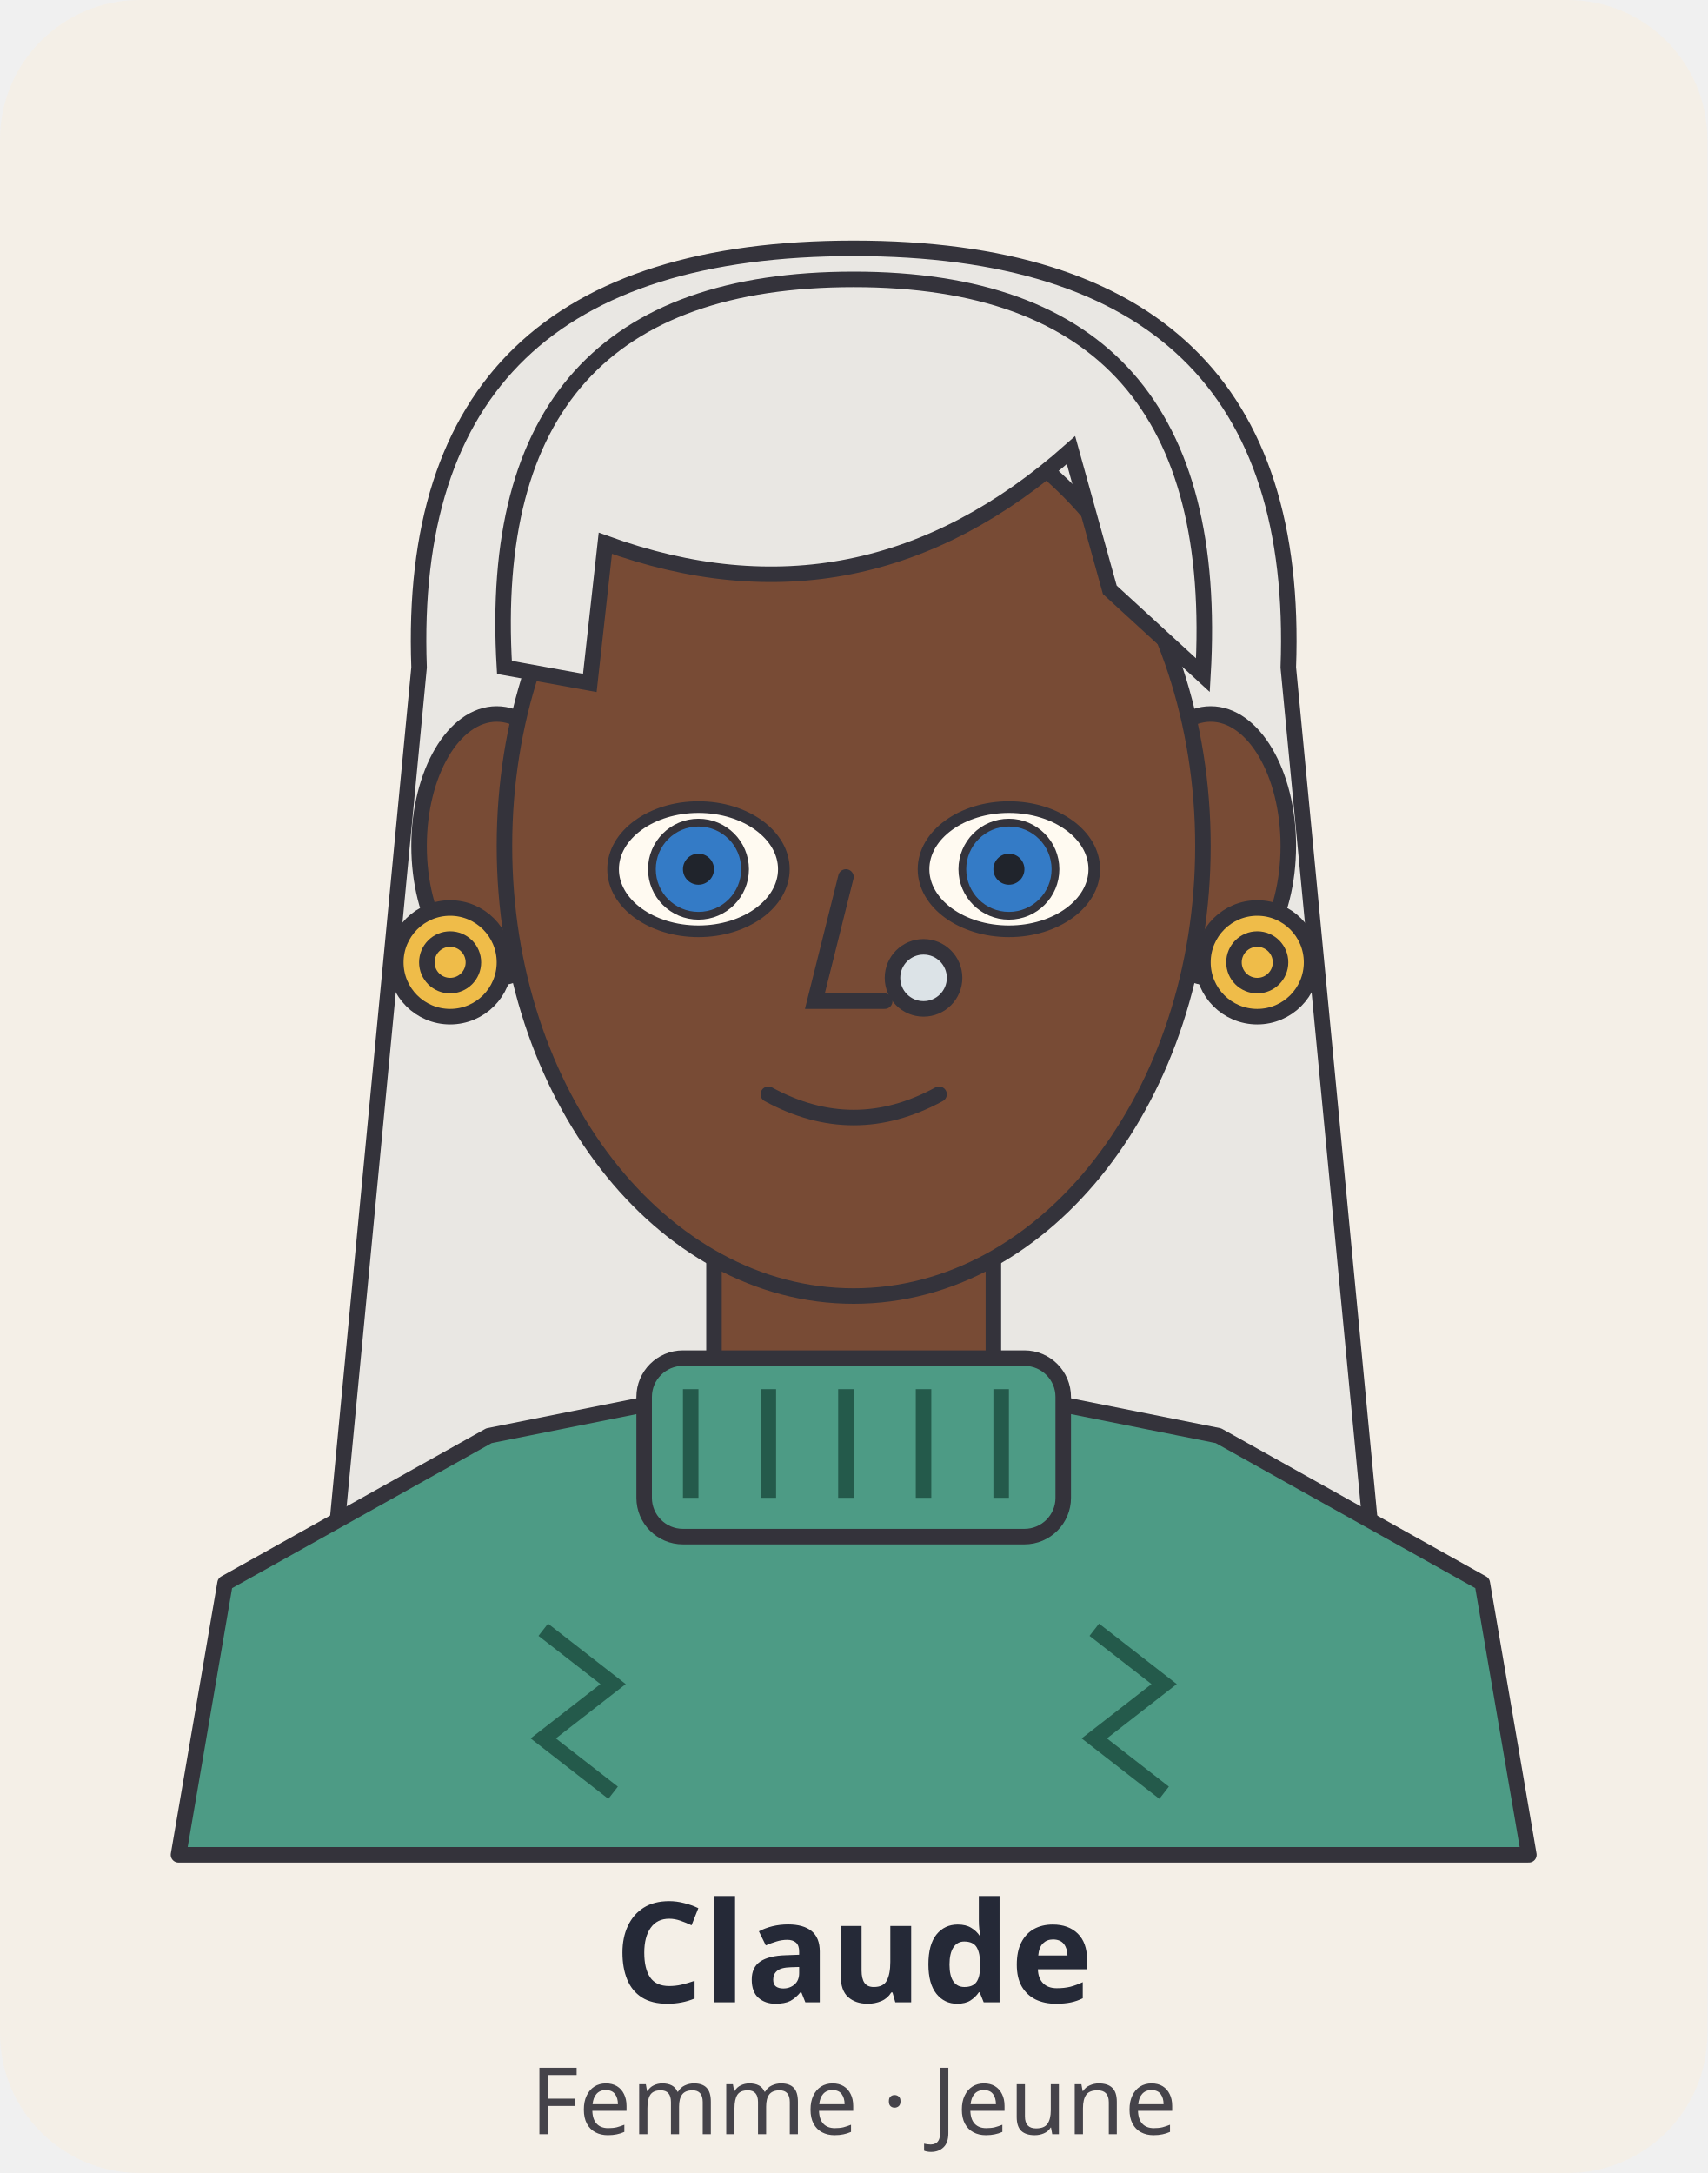
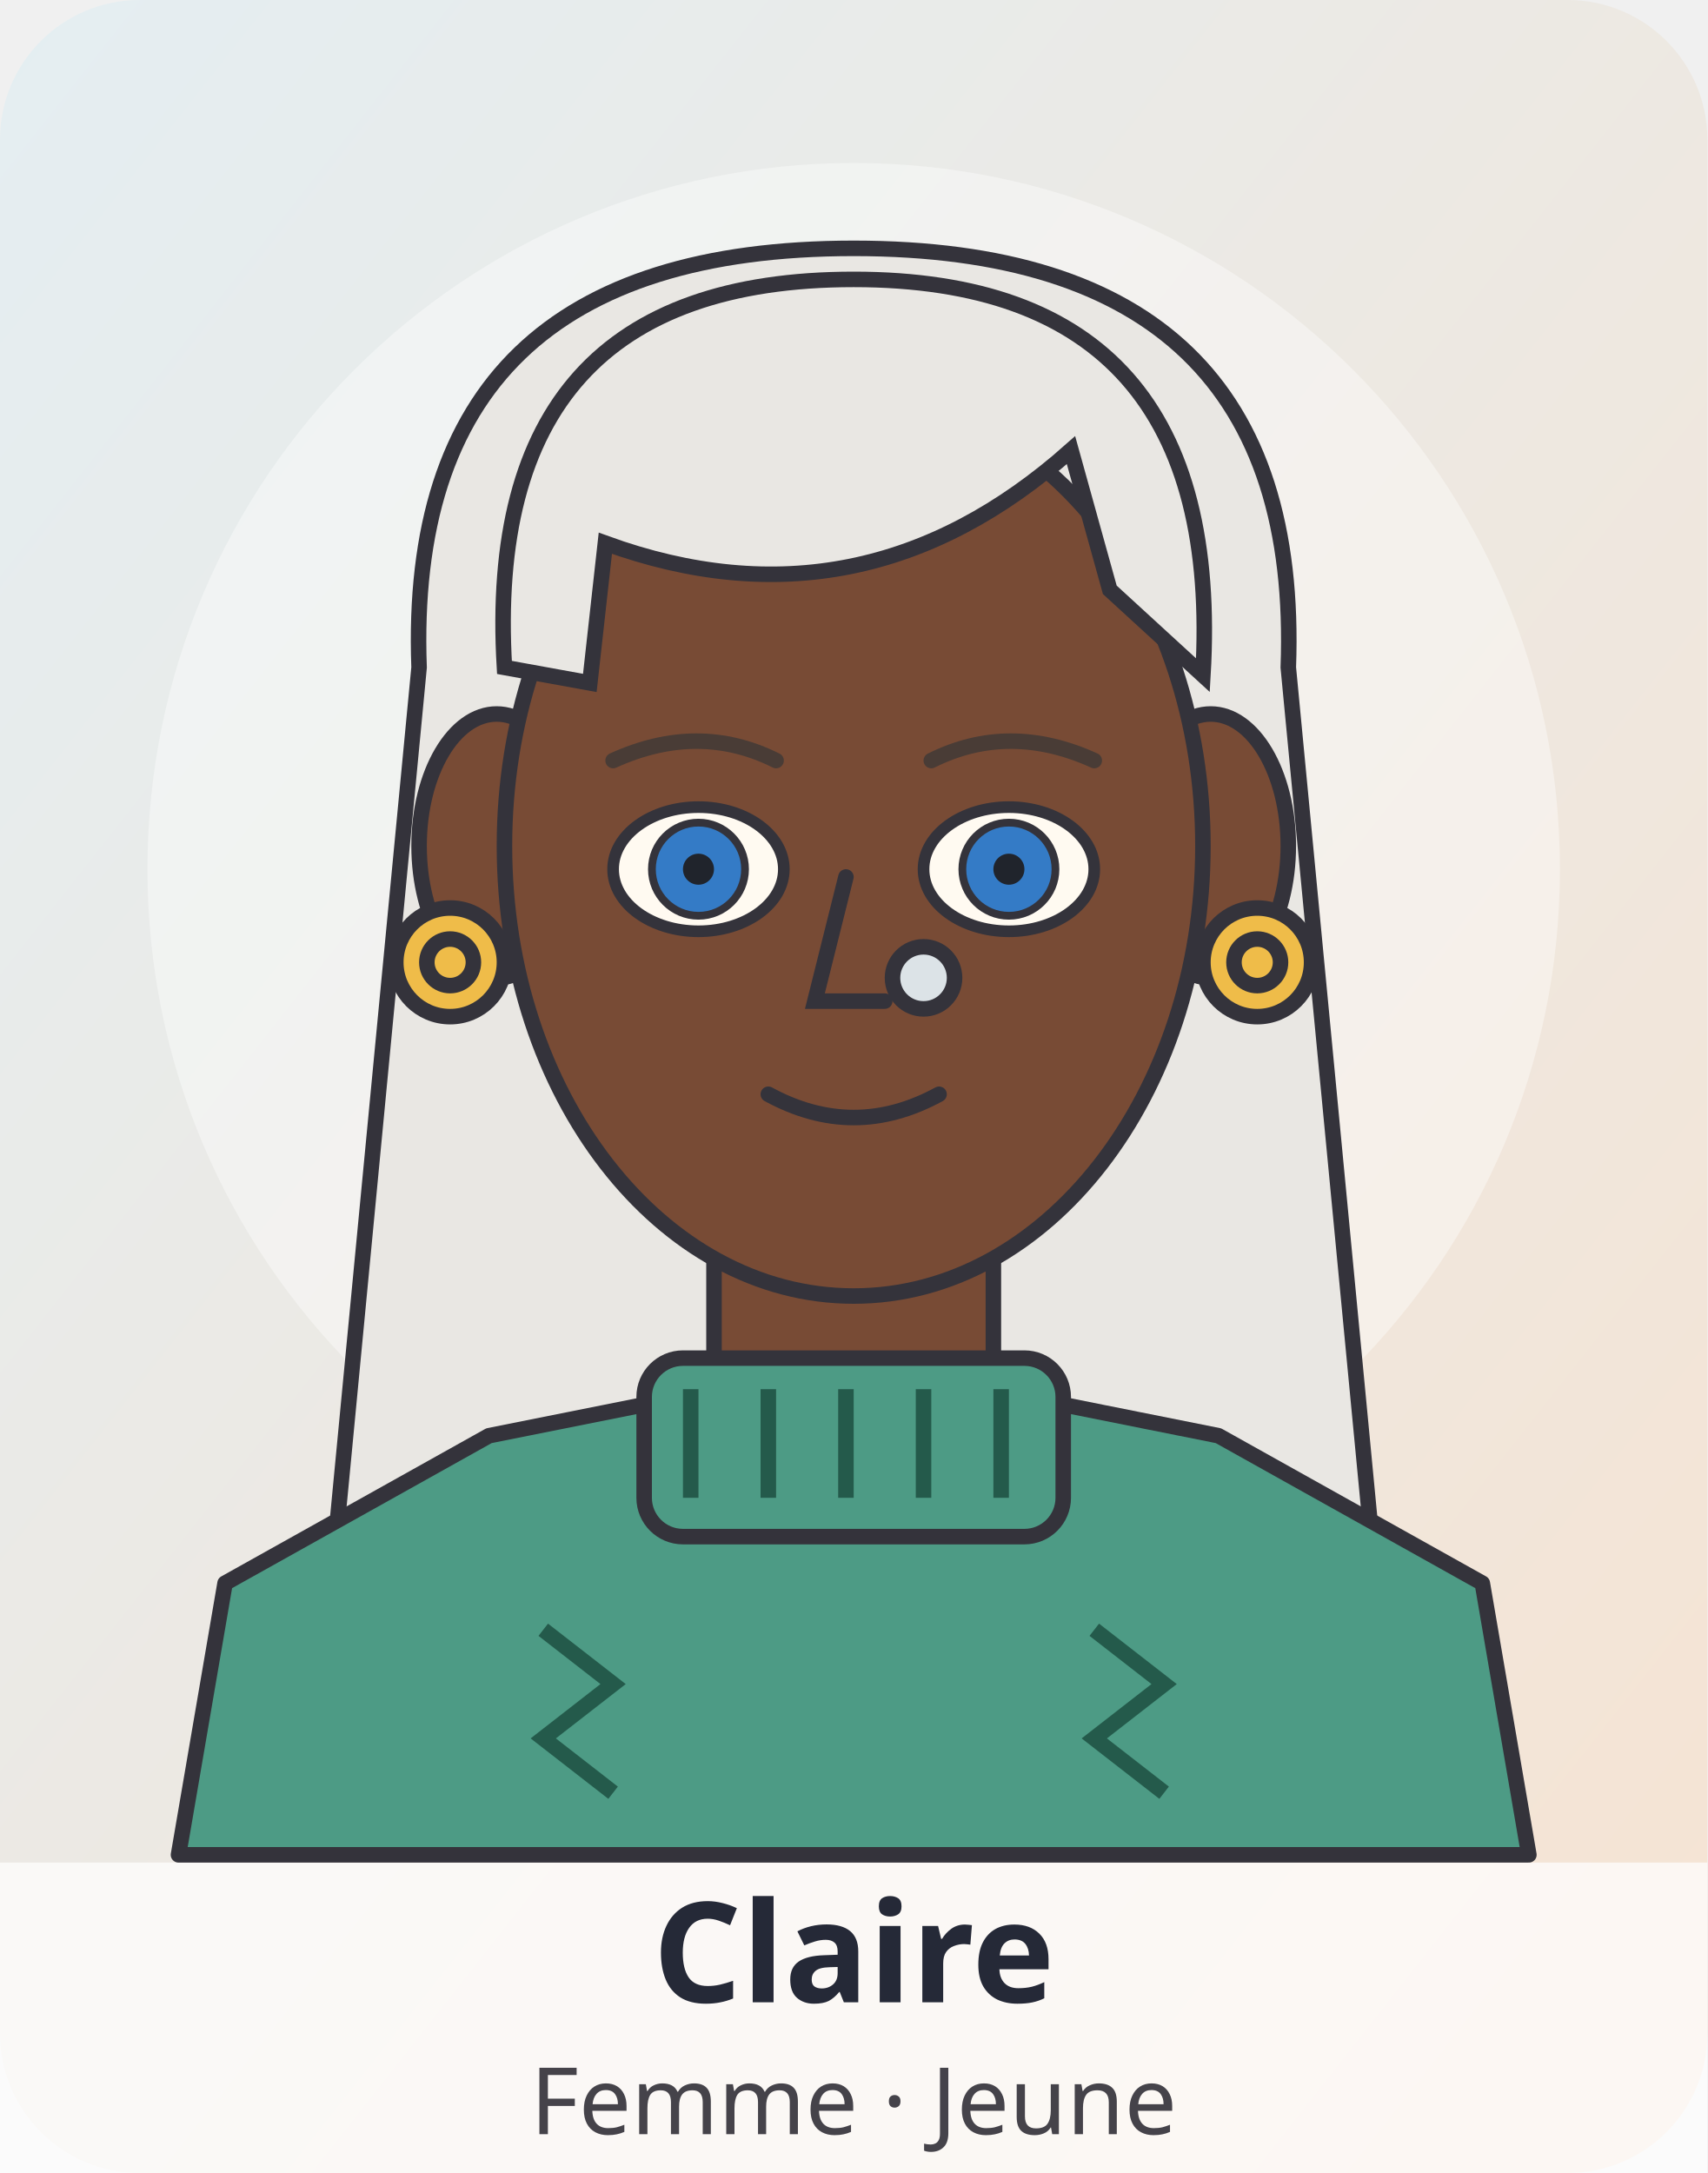
<svg xmlns="http://www.w3.org/2000/svg" viewBox="0 0 220 280" role="img" aria-labelledby="title-c15 desc-c15">
-   <rect width="220" height="280" rx="18" fill="#f4efe7" />
+   <defs>
+     <linearGradient id="fond-c15" x2="1" y2="1">
+       <stop stop-color="#e4eef2" />
+       <stop offset="1" stop-color="#f6e3d2" />
+     </linearGradient>
+   </defs>
+   <rect width="220" height="280" rx="18" fill="url(#fond-c15)" />
+   <circle cx="110" cy="112" r="91" fill="#fff" opacity=".38" />
+   <path d="M0 240 H220 V280 H0Z" fill="#fff" opacity=".72" />
  <path d="M54 86 Q52 32 110 32 Q168 32 166 86 L177 201 Q154 213 142 195 L78 195 Q62 213 43 201Z" fill="#e9e7e3" stroke="#34333b" stroke-width="2" />
  <path d="M92 153 V186 Q110 203 128 186 V153" fill="#784b35" stroke="#34333b" stroke-width="2" />
  <path d="M83 181 L63 185 L29 204 L23 239 L197 239 L191 204 L157 185 L137 181Z" fill="#4d9b85" stroke="#34333b" stroke-width="2" stroke-linejoin="round" />
  <rect x="83" y="175" width="54" height="23" rx="5" fill="#4d9b85" stroke="#34333b" stroke-width="2" stroke-linejoin="round" />
  <path d="M89 179 V193 M99 179 V193 M109 179 V193 M119 179 V193 M129 179 V193 M70 210 L79 217 L70 224 L79 231 M141 210 L150 217 L141 224 L150 231" fill="none" stroke="#245a4b" stroke-width="2" />
  <g fill="#784b35" stroke="#34333b" stroke-width="2">
    <ellipse cx="64" cy="109" rx="10" ry="17" />
    <ellipse cx="156" cy="109" rx="10" ry="17" />
    <ellipse cx="110" cy="109" rx="45" ry="58" />
  </g>
  <path d="M65 86 Q62 36 110 36 Q158 36 155 87 L143 76 L138 58 Q111 82 78 70 L76 88Z" fill="#e9e7e3" stroke="#34333b" stroke-width="2" />
  <g fill="#fffaf1" stroke="#34333b" stroke-width="1.5">
    <ellipse cx="90" cy="112" rx="11" ry="8" />
    <ellipse cx="130" cy="112" rx="11" ry="8" />
  </g>
  <g fill="#347bc6" stroke="#34333b" stroke-width="1">
    <circle cx="90" cy="112" r="6" />
    <circle cx="130" cy="112" r="6" />
  </g>
  <g fill="#20242c">
    <circle cx="90" cy="112" r="2" />
    <circle cx="130" cy="112" r="2" />
  </g>
+   <path d="M79 98 Q90 93 100 98 M120 98 Q130 93 141 98" fill="none" stroke="#493c36" stroke-width="2" stroke-linecap="round" />
  <path d="M109 113 L105 129 L114 129 M99 141 Q110 147 121 141" fill="none" stroke="#34333b" stroke-width="2" stroke-linecap="round" />
  <g fill="#efbc49" stroke="#34333b" stroke-width="2">
    <circle cx="58" cy="124" r="7" />
    <circle cx="162" cy="124" r="7" />
    <circle cx="58" cy="124" r="3" fill="none" />
    <circle cx="162" cy="124" r="3" fill="none" />
  </g>
  <circle cx="119" cy="126" r="4" fill="#dce3e7" stroke="#34333b" stroke-width="2" />
-   <text x="110" y="258" text-anchor="middle" font-family="sans-serif" font-size="18" font-weight="700" fill="#252937">Claude</text>
+   <text x="110" y="258" text-anchor="middle" font-family="sans-serif" font-size="18" font-weight="700" fill="#252937">Claire</text>
  <text x="110" y="275" text-anchor="middle" font-family="sans-serif" font-size="12" fill="#45434a">Femme · Jeune</text>
</svg>
